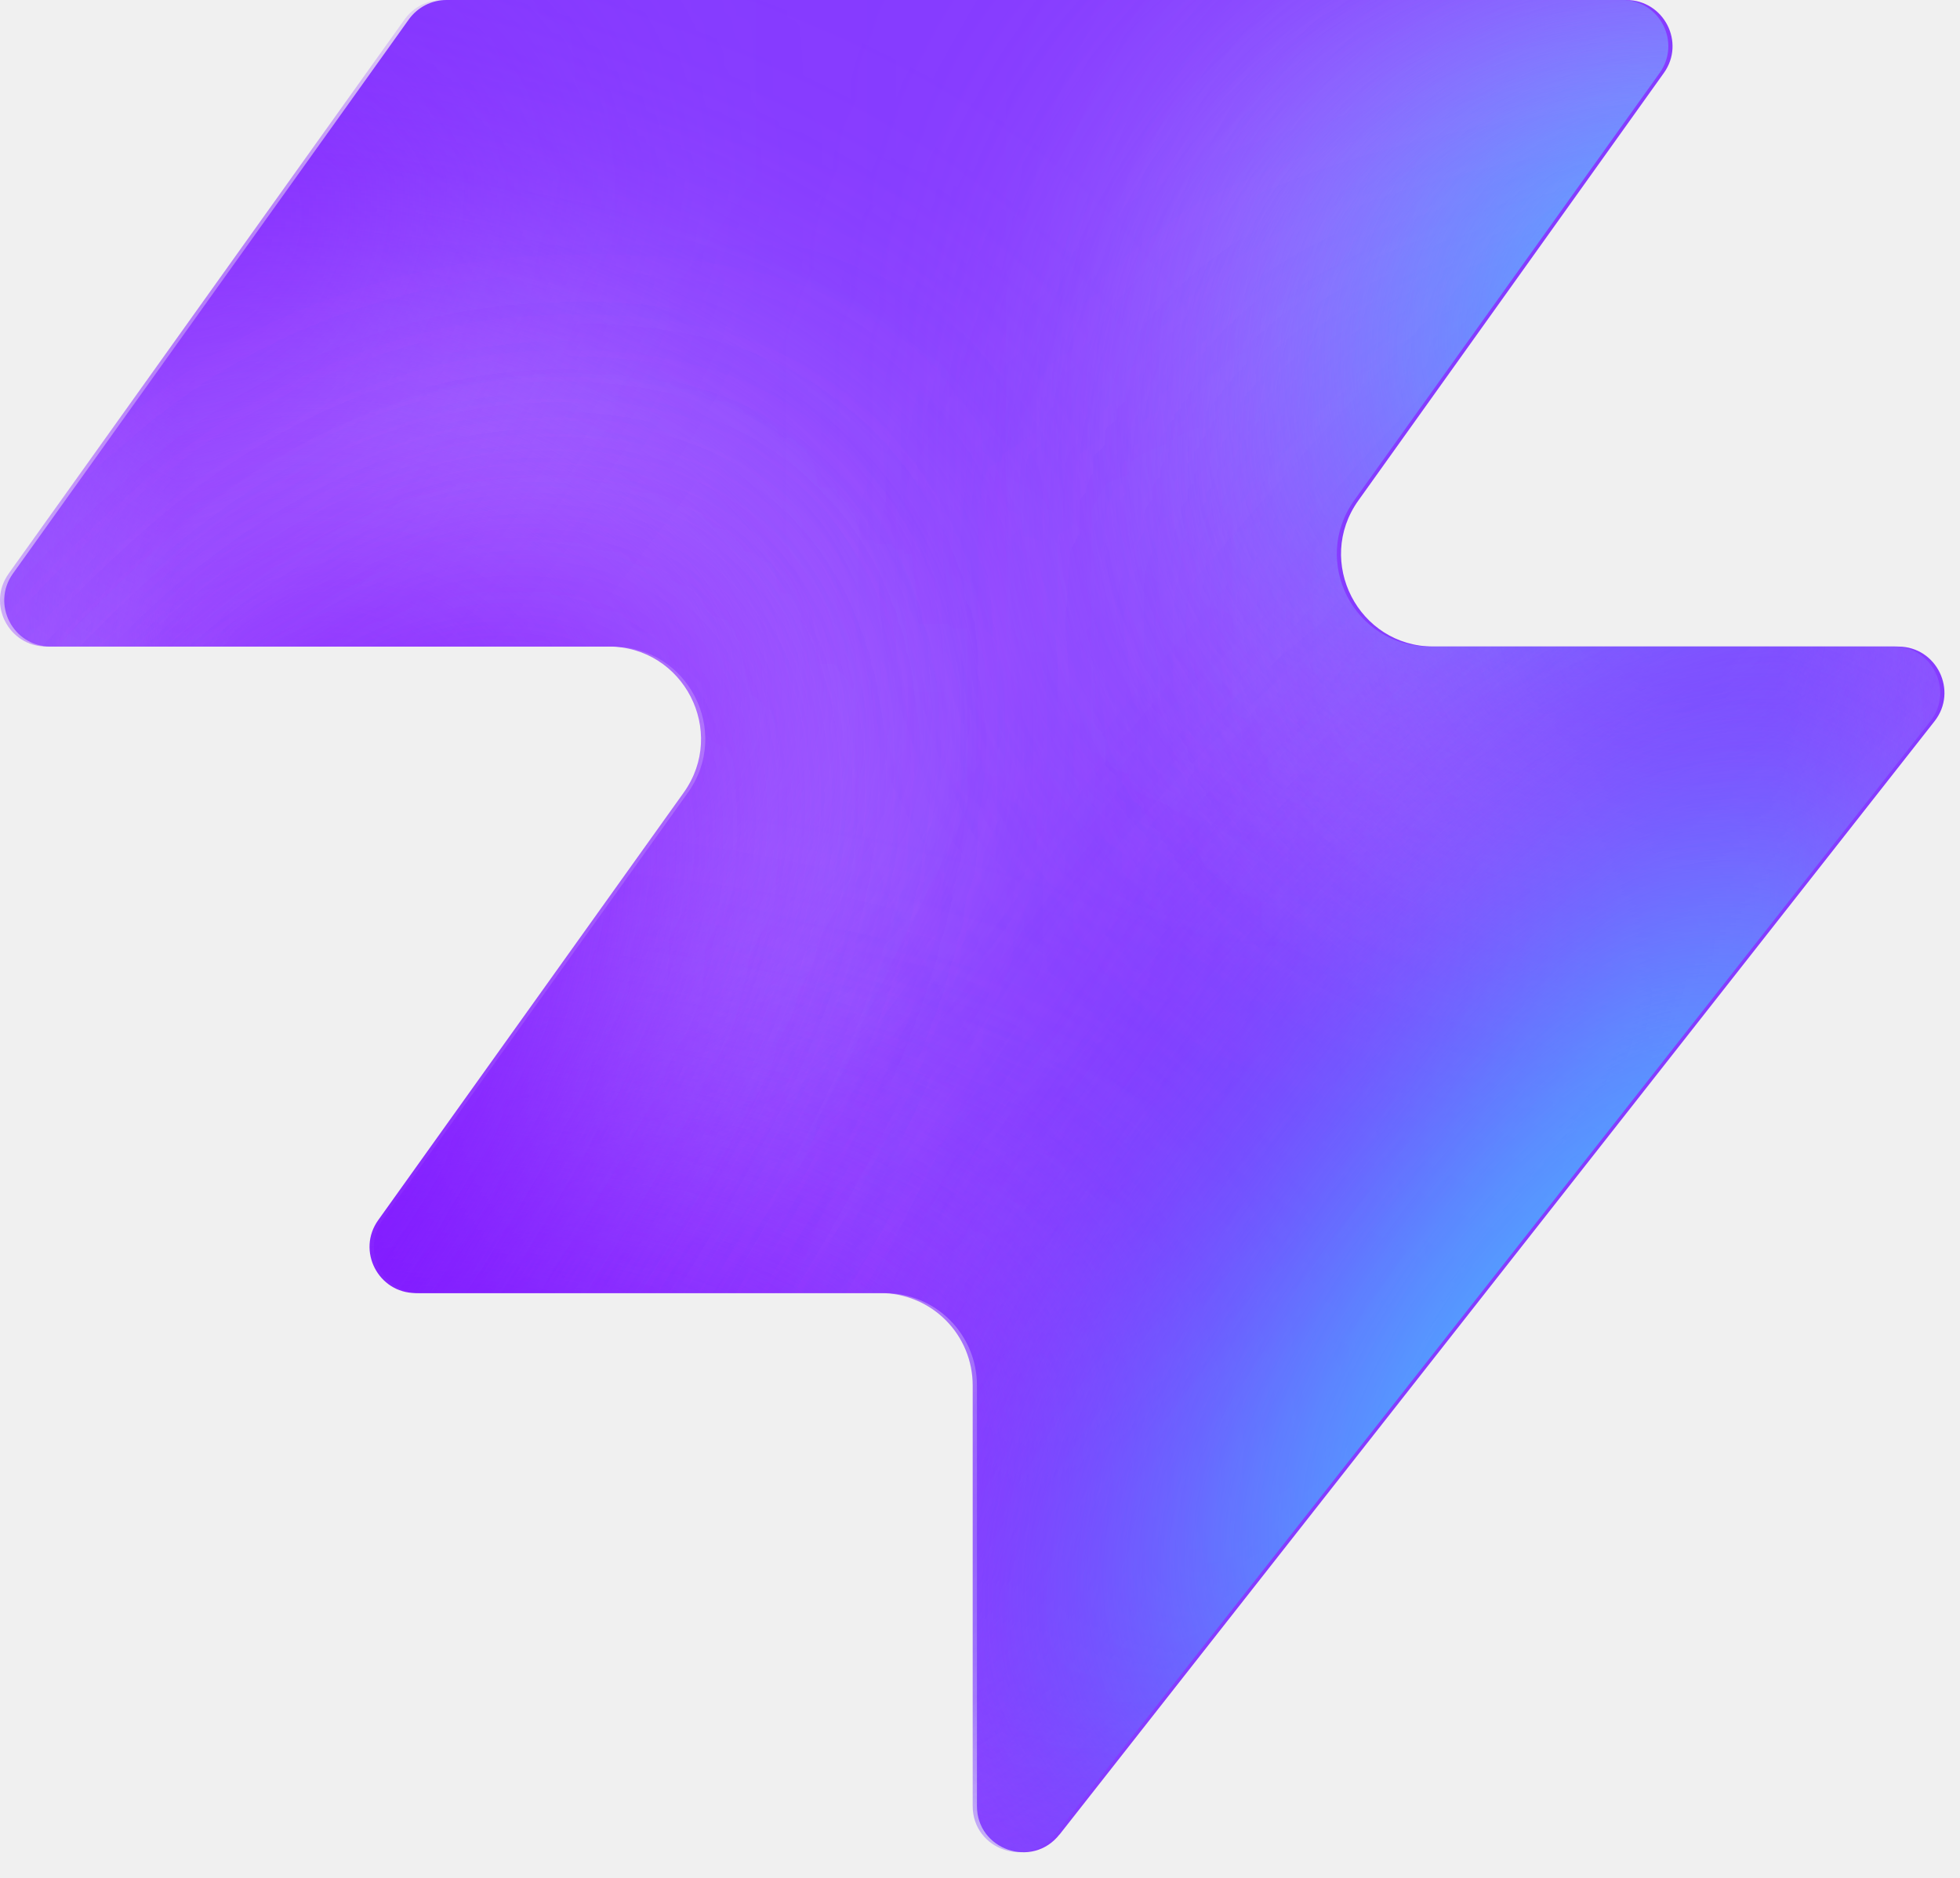
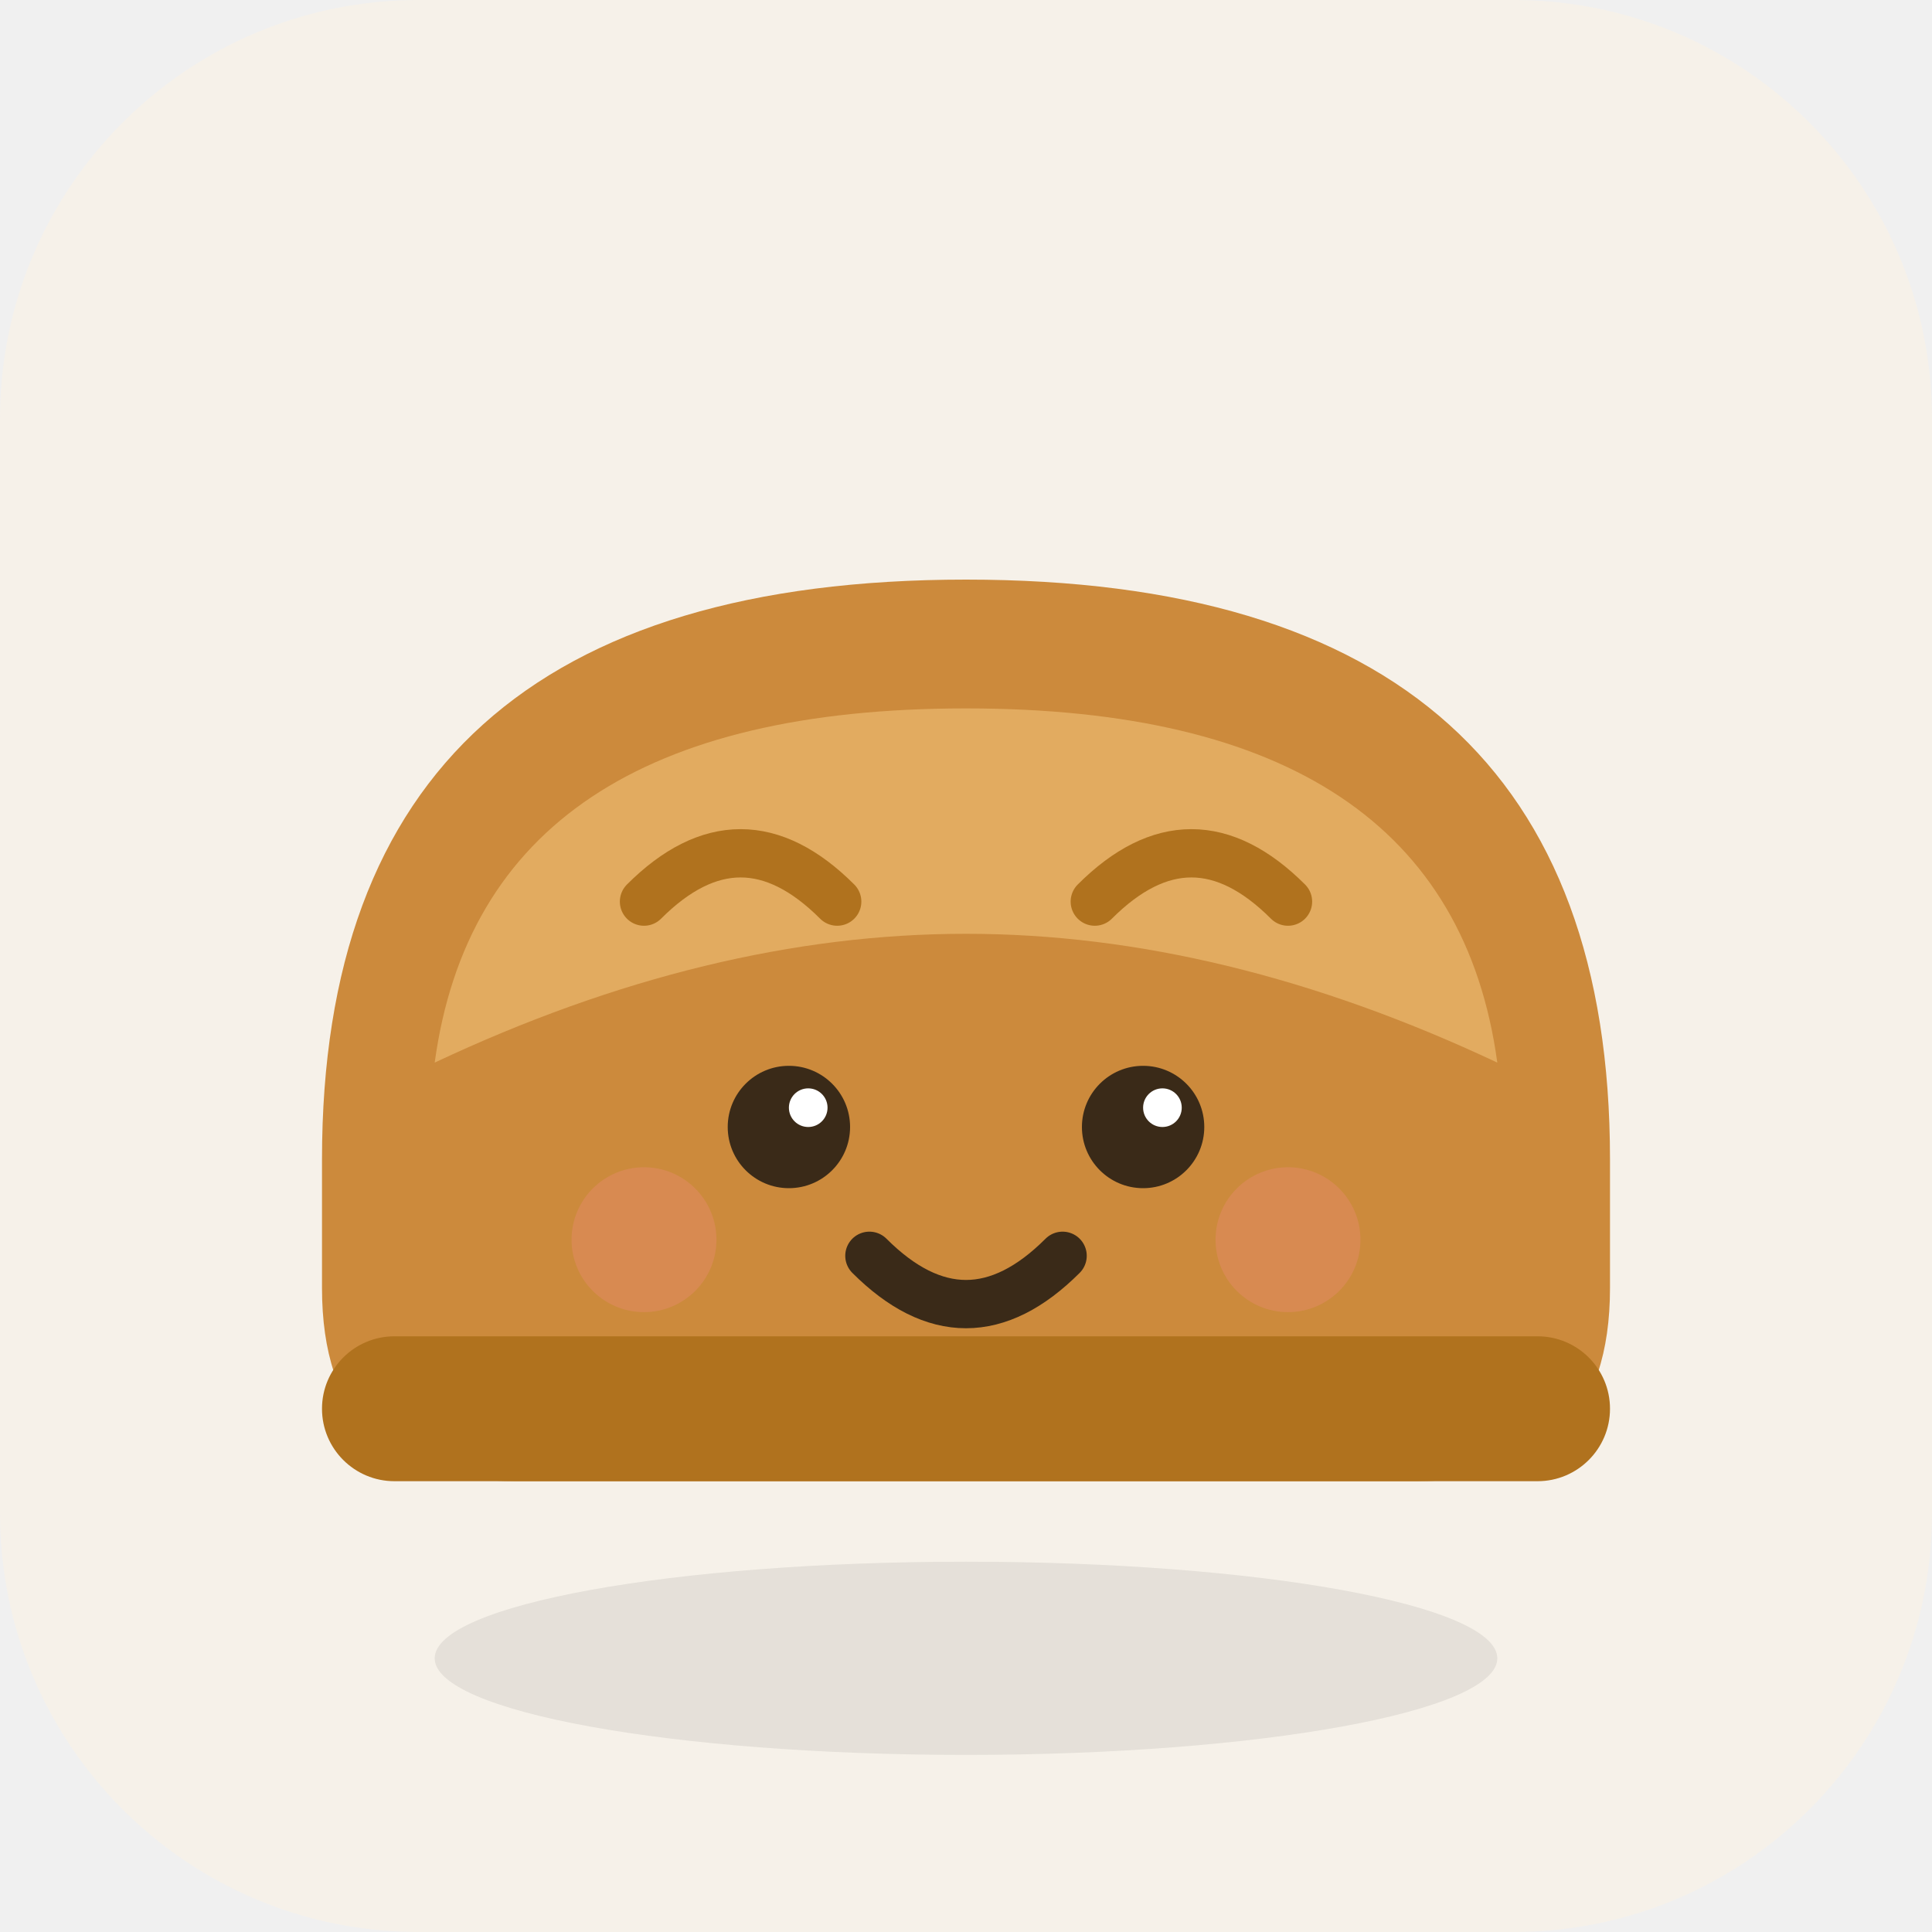
- <svg xmlns="http://www.w3.org/2000/svg" width="48" height="46" fill="none" viewBox="0 0 48 46">
-   <path fill="#863bff" d="M25.946 44.938c-.664.845-2.021.375-2.021-.698V33.937a2.26 2.26 0 0 0-2.262-2.262H10.287c-.92 0-1.456-1.04-.92-1.788l7.48-10.471c1.07-1.497 0-3.578-1.842-3.578H1.237c-.92 0-1.456-1.04-.92-1.788L10.013.474c.214-.297.556-.474.92-.474h28.894c.92 0 1.456 1.04.92 1.788l-7.48 10.471c-1.07 1.498 0 3.579 1.842 3.579h11.377c.943 0 1.473 1.088.89 1.83L25.947 44.94z" style="fill:#863bff;fill:color(display-p3 .525 .23 1);fill-opacity:1" />
-   <mask id="a" width="48" height="46" x="0" y="0" maskUnits="userSpaceOnUse" style="mask-type:alpha">
-     <path fill="#000" d="M25.842 44.938c-.664.844-2.021.375-2.021-.698V33.937a2.26 2.26 0 0 0-2.262-2.262H10.183c-.92 0-1.456-1.04-.92-1.788l7.48-10.471c1.07-1.498 0-3.579-1.842-3.579H1.133c-.92 0-1.456-1.04-.92-1.787L9.91.473c.214-.297.556-.474.92-.474h28.894c.92 0 1.456 1.04.92 1.788l-7.48 10.471c-1.07 1.498 0 3.578 1.842 3.578h11.377c.943 0 1.473 1.088.89 1.832L25.843 44.94z" style="fill:#000;fill-opacity:1" />
-   </mask>
-   <g mask="url(#a)">
-     <g filter="url(#b)">
-       <ellipse cx="5.508" cy="14.704" fill="#ede6ff" rx="5.508" ry="14.704" style="fill:#ede6ff;fill:color(display-p3 .927 .903 1);fill-opacity:1" transform="matrix(.00324 1 1 -.00324 -4.47 31.516)" />
-     </g>
-     <g filter="url(#c)">
-       <ellipse cx="10.399" cy="29.851" fill="#ede6ff" rx="10.399" ry="29.851" style="fill:#ede6ff;fill:color(display-p3 .927 .903 1);fill-opacity:1" transform="matrix(.00324 1 1 -.00324 -39.328 7.883)" />
-     </g>
-     <g filter="url(#d)">
-       <ellipse cx="5.508" cy="30.487" fill="#7e14ff" rx="5.508" ry="30.487" style="fill:#7e14ff;fill:color(display-p3 .492 .077 1);fill-opacity:1" transform="rotate(89.814 -25.913 -14.639)scale(1 -1)" />
-     </g>
-     <g filter="url(#e)">
-       <ellipse cx="5.508" cy="30.599" fill="#7e14ff" rx="5.508" ry="30.599" style="fill:#7e14ff;fill:color(display-p3 .492 .077 1);fill-opacity:1" transform="rotate(89.814 -32.644 -3.334)scale(1 -1)" />
-     </g>
-     <g filter="url(#f)">
-       <ellipse cx="5.508" cy="30.599" fill="#7e14ff" rx="5.508" ry="30.599" style="fill:#7e14ff;fill:color(display-p3 .492 .077 1);fill-opacity:1" transform="matrix(.00324 1 1 -.00324 -34.34 30.47)" />
-     </g>
-     <g filter="url(#g)">
-       <ellipse cx="14.072" cy="22.078" fill="#ede6ff" rx="14.072" ry="22.078" style="fill:#ede6ff;fill:color(display-p3 .927 .903 1);fill-opacity:1" transform="rotate(93.35 24.506 48.493)scale(-1 1)" />
-     </g>
-     <g filter="url(#h)">
-       <ellipse cx="3.47" cy="21.501" fill="#7e14ff" rx="3.47" ry="21.501" style="fill:#7e14ff;fill:color(display-p3 .492 .077 1);fill-opacity:1" transform="rotate(89.009 28.708 47.59)scale(-1 1)" />
-     </g>
-     <g filter="url(#i)">
-       <ellipse cx="3.47" cy="21.501" fill="#7e14ff" rx="3.47" ry="21.501" style="fill:#7e14ff;fill:color(display-p3 .492 .077 1);fill-opacity:1" transform="rotate(89.009 28.708 47.59)scale(-1 1)" />
-     </g>
-     <g filter="url(#j)">
-       <ellipse cx=".387" cy="8.972" fill="#7e14ff" rx="4.407" ry="29.108" style="fill:#7e14ff;fill:color(display-p3 .492 .077 1);fill-opacity:1" transform="rotate(39.51 .387 8.972)" />
-     </g>
-     <g filter="url(#k)">
-       <ellipse cx="47.523" cy="-6.092" fill="#7e14ff" rx="4.407" ry="29.108" style="fill:#7e14ff;fill:color(display-p3 .492 .077 1);fill-opacity:1" transform="rotate(37.892 47.523 -6.092)" />
-     </g>
-     <g filter="url(#l)">
-       <ellipse cx="41.412" cy="6.333" fill="#47bfff" rx="5.971" ry="9.665" style="fill:#47bfff;fill:color(display-p3 .28 .748 1);fill-opacity:1" transform="rotate(37.892 41.412 6.333)" />
-     </g>
-     <g filter="url(#m)">
-       <ellipse cx="-1.879" cy="38.332" fill="#7e14ff" rx="4.407" ry="29.108" style="fill:#7e14ff;fill:color(display-p3 .492 .077 1);fill-opacity:1" transform="rotate(37.892 -1.88 38.332)" />
-     </g>
-     <g filter="url(#n)">
-       <ellipse cx="-1.879" cy="38.332" fill="#7e14ff" rx="4.407" ry="29.108" style="fill:#7e14ff;fill:color(display-p3 .492 .077 1);fill-opacity:1" transform="rotate(37.892 -1.88 38.332)" />
-     </g>
-     <g filter="url(#o)">
-       <ellipse cx="35.651" cy="29.907" fill="#7e14ff" rx="4.407" ry="29.108" style="fill:#7e14ff;fill:color(display-p3 .492 .077 1);fill-opacity:1" transform="rotate(37.892 35.651 29.907)" />
-     </g>
-     <g filter="url(#p)">
-       <ellipse cx="38.418" cy="32.4" fill="#47bfff" rx="5.971" ry="15.297" style="fill:#47bfff;fill:color(display-p3 .28 .748 1);fill-opacity:1" transform="rotate(37.892 38.418 32.4)" />
-     </g>
-   </g>
-   <defs>
-     <filter id="b" width="60.045" height="41.654" x="-19.77" y="16.149" color-interpolation-filters="sRGB" filterUnits="userSpaceOnUse">
-       <feFlood flood-opacity="0" result="BackgroundImageFix" />
-       <feBlend in="SourceGraphic" in2="BackgroundImageFix" result="shape" />
-       <feGaussianBlur result="effect1_foregroundBlur_2002_17158" stdDeviation="7.659" />
-     </filter>
-     <filter id="c" width="90.34" height="51.437" x="-54.613" y="-7.533" color-interpolation-filters="sRGB" filterUnits="userSpaceOnUse">
-       <feFlood flood-opacity="0" result="BackgroundImageFix" />
-       <feBlend in="SourceGraphic" in2="BackgroundImageFix" result="shape" />
-       <feGaussianBlur result="effect1_foregroundBlur_2002_17158" stdDeviation="7.659" />
-     </filter>
-     <filter id="d" width="79.355" height="29.4" x="-49.64" y="2.03" color-interpolation-filters="sRGB" filterUnits="userSpaceOnUse">
-       <feFlood flood-opacity="0" result="BackgroundImageFix" />
-       <feBlend in="SourceGraphic" in2="BackgroundImageFix" result="shape" />
-       <feGaussianBlur result="effect1_foregroundBlur_2002_17158" stdDeviation="4.596" />
-     </filter>
-     <filter id="e" width="79.579" height="29.4" x="-45.045" y="20.029" color-interpolation-filters="sRGB" filterUnits="userSpaceOnUse">
-       <feFlood flood-opacity="0" result="BackgroundImageFix" />
-       <feBlend in="SourceGraphic" in2="BackgroundImageFix" result="shape" />
-       <feGaussianBlur result="effect1_foregroundBlur_2002_17158" stdDeviation="4.596" />
-     </filter>
-     <filter id="f" width="79.579" height="29.4" x="-43.513" y="21.178" color-interpolation-filters="sRGB" filterUnits="userSpaceOnUse">
-       <feFlood flood-opacity="0" result="BackgroundImageFix" />
-       <feBlend in="SourceGraphic" in2="BackgroundImageFix" result="shape" />
-       <feGaussianBlur result="effect1_foregroundBlur_2002_17158" stdDeviation="4.596" />
-     </filter>
-     <filter id="g" width="74.749" height="58.852" x="15.756" y="-17.901" color-interpolation-filters="sRGB" filterUnits="userSpaceOnUse">
-       <feFlood flood-opacity="0" result="BackgroundImageFix" />
-       <feBlend in="SourceGraphic" in2="BackgroundImageFix" result="shape" />
-       <feGaussianBlur result="effect1_foregroundBlur_2002_17158" stdDeviation="7.659" />
-     </filter>
-     <filter id="h" width="61.377" height="25.362" x="23.548" y="2.284" color-interpolation-filters="sRGB" filterUnits="userSpaceOnUse">
-       <feFlood flood-opacity="0" result="BackgroundImageFix" />
-       <feBlend in="SourceGraphic" in2="BackgroundImageFix" result="shape" />
-       <feGaussianBlur result="effect1_foregroundBlur_2002_17158" stdDeviation="4.596" />
-     </filter>
-     <filter id="i" width="61.377" height="25.362" x="23.548" y="2.284" color-interpolation-filters="sRGB" filterUnits="userSpaceOnUse">
-       <feFlood flood-opacity="0" result="BackgroundImageFix" />
-       <feBlend in="SourceGraphic" in2="BackgroundImageFix" result="shape" />
-       <feGaussianBlur result="effect1_foregroundBlur_2002_17158" stdDeviation="4.596" />
-     </filter>
-     <filter id="j" width="56.045" height="63.649" x="-27.636" y="-22.853" color-interpolation-filters="sRGB" filterUnits="userSpaceOnUse">
-       <feFlood flood-opacity="0" result="BackgroundImageFix" />
-       <feBlend in="SourceGraphic" in2="BackgroundImageFix" result="shape" />
-       <feGaussianBlur result="effect1_foregroundBlur_2002_17158" stdDeviation="4.596" />
-     </filter>
-     <filter id="k" width="54.814" height="64.646" x="20.116" y="-38.415" color-interpolation-filters="sRGB" filterUnits="userSpaceOnUse">
-       <feFlood flood-opacity="0" result="BackgroundImageFix" />
-       <feBlend in="SourceGraphic" in2="BackgroundImageFix" result="shape" />
-       <feGaussianBlur result="effect1_foregroundBlur_2002_17158" stdDeviation="4.596" />
-     </filter>
-     <filter id="l" width="33.541" height="35.313" x="24.641" y="-11.323" color-interpolation-filters="sRGB" filterUnits="userSpaceOnUse">
-       <feFlood flood-opacity="0" result="BackgroundImageFix" />
-       <feBlend in="SourceGraphic" in2="BackgroundImageFix" result="shape" />
-       <feGaussianBlur result="effect1_foregroundBlur_2002_17158" stdDeviation="4.596" />
-     </filter>
-     <filter id="m" width="54.814" height="64.646" x="-29.286" y="6.009" color-interpolation-filters="sRGB" filterUnits="userSpaceOnUse">
-       <feFlood flood-opacity="0" result="BackgroundImageFix" />
-       <feBlend in="SourceGraphic" in2="BackgroundImageFix" result="shape" />
-       <feGaussianBlur result="effect1_foregroundBlur_2002_17158" stdDeviation="4.596" />
-     </filter>
-     <filter id="n" width="54.814" height="64.646" x="-29.286" y="6.009" color-interpolation-filters="sRGB" filterUnits="userSpaceOnUse">
-       <feFlood flood-opacity="0" result="BackgroundImageFix" />
-       <feBlend in="SourceGraphic" in2="BackgroundImageFix" result="shape" />
-       <feGaussianBlur result="effect1_foregroundBlur_2002_17158" stdDeviation="4.596" />
-     </filter>
-     <filter id="o" width="54.814" height="64.646" x="8.244" y="-2.416" color-interpolation-filters="sRGB" filterUnits="userSpaceOnUse">
-       <feFlood flood-opacity="0" result="BackgroundImageFix" />
-       <feBlend in="SourceGraphic" in2="BackgroundImageFix" result="shape" />
-       <feGaussianBlur result="effect1_foregroundBlur_2002_17158" stdDeviation="4.596" />
-     </filter>
-     <filter id="p" width="39.409" height="43.623" x="18.713" y="10.588" color-interpolation-filters="sRGB" filterUnits="userSpaceOnUse">
-       <feFlood flood-opacity="0" result="BackgroundImageFix" />
-       <feBlend in="SourceGraphic" in2="BackgroundImageFix" result="shape" />
-       <feGaussianBlur result="effect1_foregroundBlur_2002_17158" stdDeviation="4.596" />
-     </filter>
-   </defs>
+ <svg xmlns="http://www.w3.org/2000/svg" width="64" height="64" viewBox="0 0 120 120">
+   <rect width="120" height="120" rx="26" fill="#F6F1E9" />
+   <ellipse cx="60" cy="103" rx="33" ry="6" fill="#00000012" />
+   <path d="M20 72 Q20 36 60 36 Q100 36 100 72 L100 80 Q100 92 88 92 L32 92 Q20 92 20 80 Z" fill="#CC8A3C" />
+   <path d="M27 66 Q30 44 60 44 Q90 44 93 66 Q76 58 60 58 Q44 58 27 66 Z" fill="#E2AB60" />
+   <path d="M40 56 Q46 50 52 56" stroke="#B0721E" stroke-width="3" fill="none" stroke-linecap="round" />
+   <path d="M68 56 Q74 50 80 56" stroke="#B0721E" stroke-width="3" fill="none" stroke-linecap="round" />
+   <rect x="20" y="83" width="80" height="9" rx="4.5" fill="#B0721E" />
+   <circle cx="40" cy="77" r="4.5" fill="#E68A6A" opacity="0.45" />
+   <circle cx="80" cy="77" r="4.5" fill="#E68A6A" opacity="0.45" />
+   <circle cx="49" cy="70" r="3.8" fill="#3A2A18" />
+   <circle cx="71" cy="70" r="3.8" fill="#3A2A18" />
+   <circle cx="50.2" cy="68.8" r="1.2" fill="#fff" />
+   <circle cx="72.2" cy="68.8" r="1.2" fill="#fff" />
+   <path d="M54 78 Q60 84 66 78" stroke="#3A2A18" stroke-width="3" fill="none" stroke-linecap="round" />
</svg>
